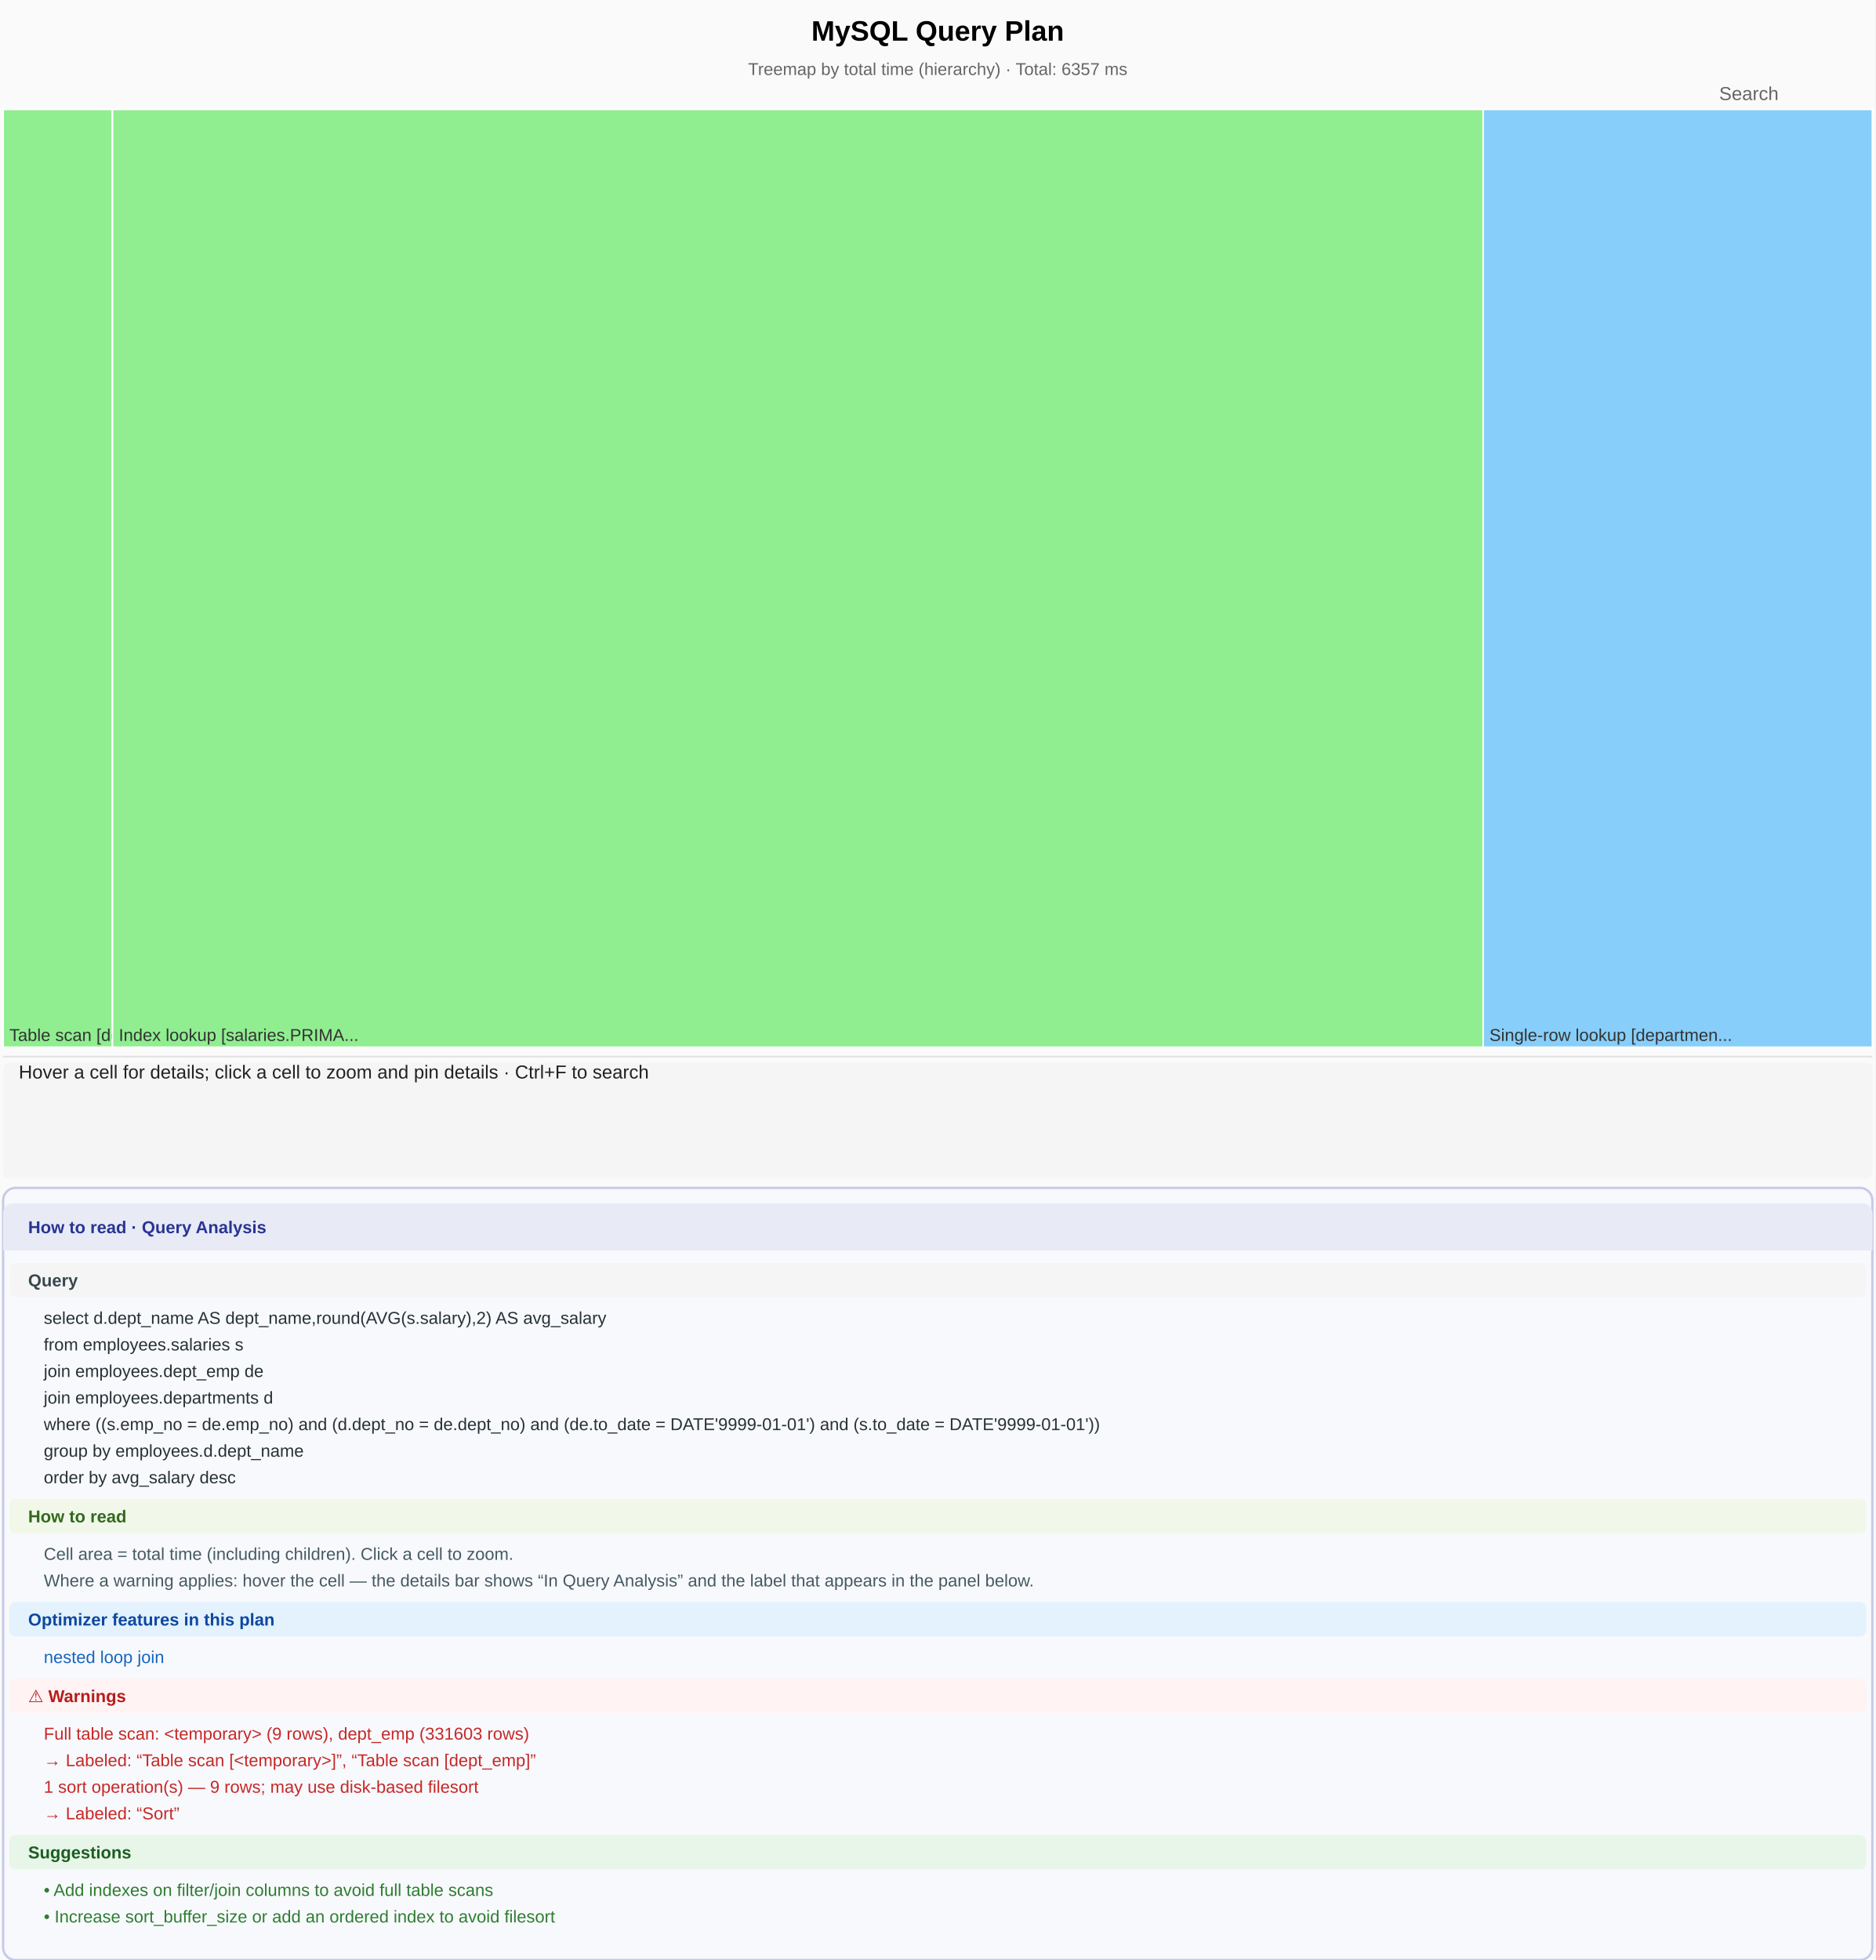
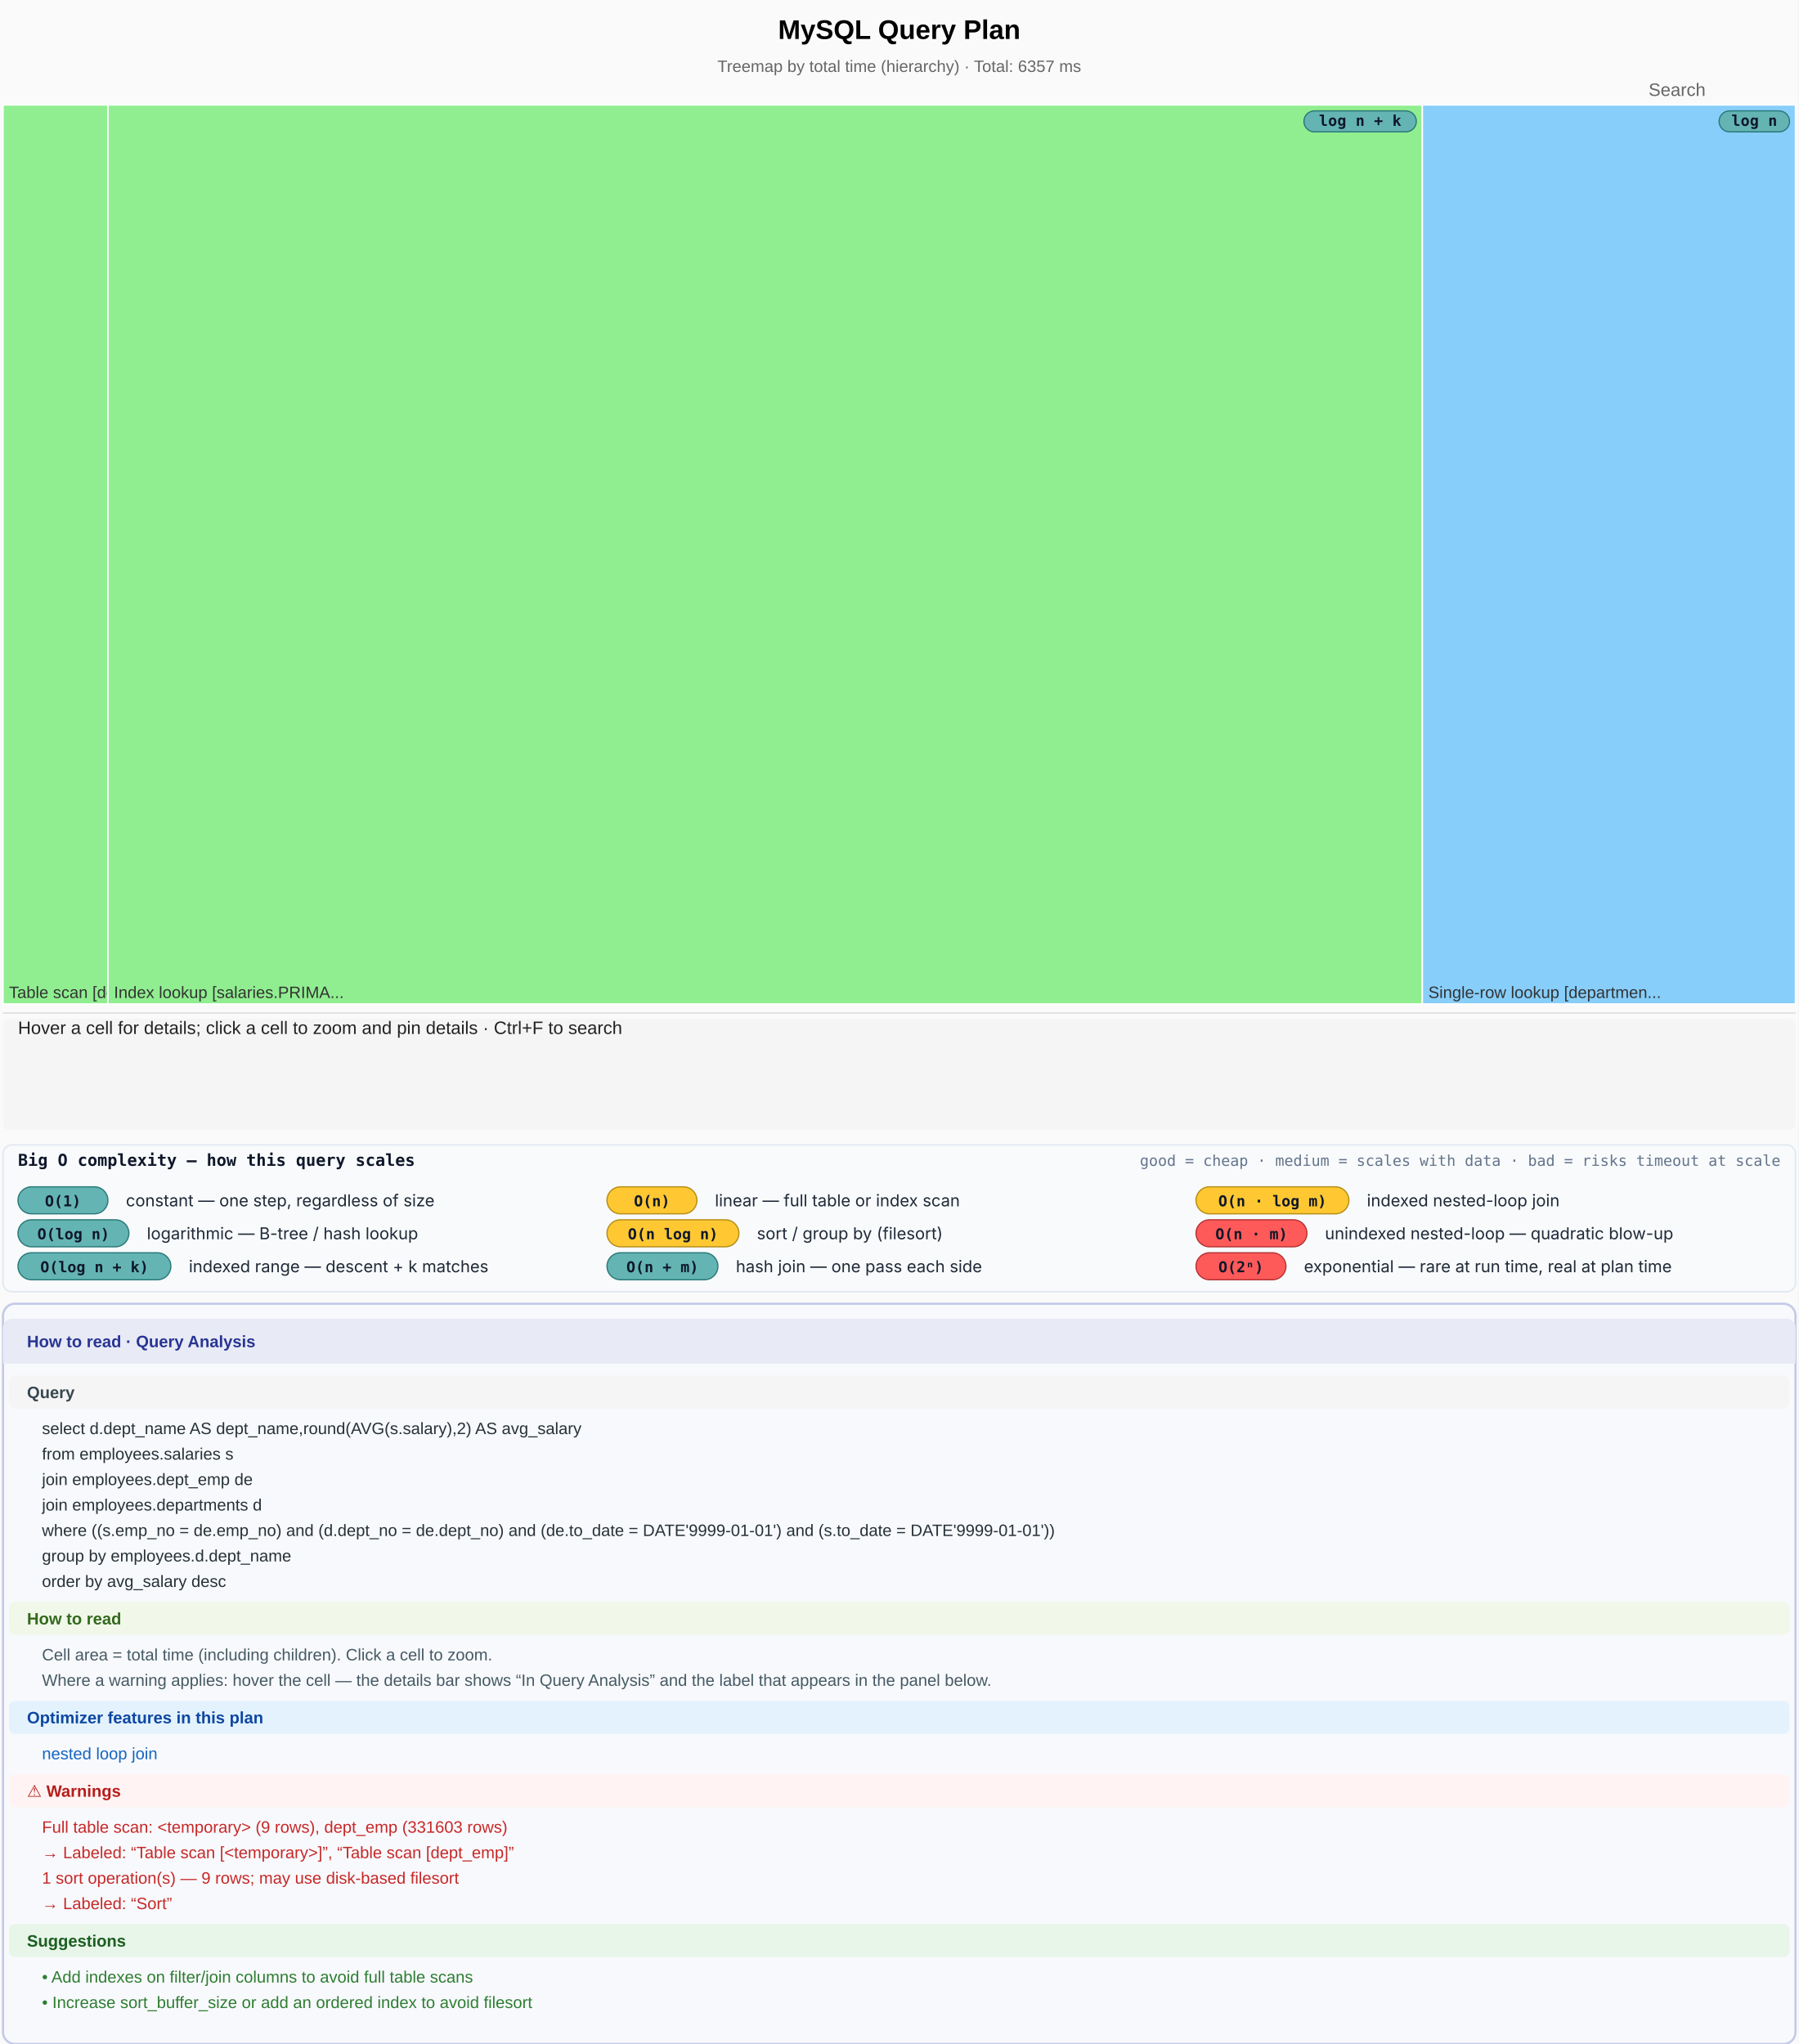
- <svg xmlns="http://www.w3.org/2000/svg" version="1.1" width="1200" height="1254" viewBox="0 0 1200 1254" style="max-width: 100%; height: auto;">
+ <svg xmlns="http://www.w3.org/2000/svg" version="1.1" width="1200" height="1364" viewBox="0 0 1200 1364" style="max-width: 100%; height: auto;">
  <style>
  text { font-family: Arial, sans-serif; font-size: 11px; }
  .title { font-size: 18px; font-weight: bold; }
  .subtitle { font-size: 11px; fill: #666; }
  .treemap-cell { stroke: #fff; stroke-width: 1; cursor: pointer; }
  .treemap-cell:hover { opacity: 0.9; stroke: #333; stroke-width: 1.5; }
  .treemap-cell.in-query-analysis:hover { stroke: #c62828; stroke-width: 2.5; }
  .treemap-cell.highlight { stroke: rgb(230,0,230); stroke-width: 2; }
  .treemap-cell.zoomed { stroke: #111; stroke-width: 2; }
  #unzoom, #search { font-size: 12px; fill: #666; cursor: pointer; }
  #unzoom:hover, #search:hover { fill: #111; }
  #unzoom.hide { display: none; }
  .details-line { font-size: 12px; fill: #222; user-select: text; -webkit-user-select: text; }
  .details-line.dim { fill: #999; }
+   .complexity-chip-text { font-size: 10px; font-weight: 700; fill: #0f172a; letter-spacing: 0.1px; font-family: ui-monospace, SFMono-Regular, Menlo, Monaco, Consolas, monospace; }
</style>
  <rect width="100%" height="100%" fill="#fafafa" />
  <text x="600.0" y="26" text-anchor="middle" class="title">MySQL Query Plan</text>
  <text x="600.0" y="48" text-anchor="middle" class="subtitle">Treemap by total time (hierarchy)  ·  Total: 6357 ms</text>
  <text id="unzoom" class="hide" x="2" y="64" text-anchor="start">Reset Zoom</text>
  <text id="breadcrumb" x="600.0" y="64" text-anchor="middle" class="subtitle" />
  <text id="search" x="1138" y="64" text-anchor="end">Search</text>
  <g id="zoomable">
-     <rect id="cell-0" class="treemap-cell in-query-analysis" x="2" y="70" width="1196" height="600" fill="rgb(255,99,71)" data-x="2" data-y="70" data-w="1196" data-h="600" data-label="Sort" data-info="Sort  ·  Self: 0.067 ms | Total: 6357 ms  ·  Rows: 9 | Loops: 1  ·  ⚠ In Query Analysis: 1 sort operation(s) — 9 rows; may use disk-based filesort" data-analysis-msg="1 sort operation(s) — 9 rows; may use disk-based filesort" data-teach-index="0" />
+     <rect id="cell-0" class="treemap-cell in-query-analysis" x="2" y="70" width="1196" height="600" fill="rgb(255,99,71)" data-x="2" data-y="70" data-w="1196" data-h="600" data-label="Sort" data-info="Sort  ·  Self: 0.067 ms | Total: 6357 ms  ·  Rows: 9 | Loops: 1  ·  Complexity: O(n log n) (worst case)  ·  ⚠ In Query Analysis: 1 sort operation(s) — 9 rows; may use disk-based filesort" data-analysis-msg="1 sort operation(s) — 9 rows; may use disk-based filesort" data-complexity="O(n log n)" data-teach-index="0" />
    <text x="6" y="666" fill="#333" font-size="10" pointer-events="none">Sort</text>
-     <rect id="cell-1" class="treemap-cell in-query-analysis" x="2" y="70" width="1196" height="600" fill="rgb(255,160,122)" data-x="2" data-y="70" data-w="1196" data-h="600" data-label="Table scan [&lt;temporary&gt;]" data-info="Table scan [&lt;temporary&gt;]  ·  Self: 0.004 ms | Total: 6357 ms  ·  Rows: 9 | Loops: 1  ·  Table: &lt;temporary&gt;  ·  ⚠ In Query Analysis: Full table scan: &lt;temporary&gt; (9 rows), dept_emp (331603 rows)" data-analysis-msg="Full table scan: &lt;temporary&gt; (9 rows), dept_emp (331603 rows)" data-teach-index="1" />
+     <g pointer-events="none">
+       <rect x="1126.0" y="74.0" width="68.0" height="14" rx="7" ry="7" fill="rgb(255,200,50)" stroke="rgb(180,140,20)" stroke-width="0.8" />
+       <text x="1160.0" y="84.0" text-anchor="middle" class="complexity-chip-text">~n log n</text>
+     </g>
+     <rect id="cell-1" class="treemap-cell in-query-analysis" x="2" y="70" width="1196" height="600" fill="rgb(255,160,122)" data-x="2" data-y="70" data-w="1196" data-h="600" data-label="Table scan [&lt;temporary&gt;]" data-info="Table scan [&lt;temporary&gt;]  ·  Self: 0.004 ms | Total: 6357 ms  ·  Rows: 9 | Loops: 1  ·  Table: &lt;temporary&gt;  ·  Complexity: O(n)  ·  ⚠ In Query Analysis: Full table scan: &lt;temporary&gt; (9 rows), dept_emp (331603 rows)" data-analysis-msg="Full table scan: &lt;temporary&gt; (9 rows), dept_emp (331603 rows)" data-complexity="O(n)" data-teach-index="1" />
    <text x="6" y="666" fill="#333" font-size="10" pointer-events="none">Table scan [&lt;temporary&gt;]</text>
+     <g pointer-events="none">
+       <rect x="1158.0" y="74.0" width="36.0" height="14" rx="7" ry="7" fill="rgb(255,200,50)" stroke="rgb(180,140,20)" stroke-width="0.8" />
+       <text x="1176.0" y="84.0" text-anchor="middle" class="complexity-chip-text">n</text>
+     </g>
    <rect id="cell-2" class="treemap-cell" x="2" y="70" width="1196" height="600" fill="rgb(255,218,185)" data-x="2" data-y="70" data-w="1196" data-h="600" data-label="Aggregate" data-info="Aggregate  ·  Self: 732 ms | Total: 6357 ms  ·  Rows: 9 | Loops: 1" data-teach-index="2" />
    <text x="6" y="666" fill="#333" font-size="10" pointer-events="none">Aggregate</text>
-     <rect id="cell-3" class="treemap-cell" x="2" y="70" width="1196" height="600" fill="rgb(176,224,230)" data-x="2" data-y="70" data-w="1196" data-h="600" data-label="Nested loop inner join" data-info="Nested loop inner join  ·  Self: 94 ms | Total: 5625 ms  ·  Rows: 240124 | Loops: 1" data-teach-index="3" />
+     <rect id="cell-3" class="treemap-cell" x="2" y="70" width="1196" height="600" fill="rgb(176,224,230)" data-x="2" data-y="70" data-w="1196" data-h="600" data-label="Nested loop inner join" data-info="Nested loop inner join  ·  Self: 94 ms | Total: 5625 ms  ·  Rows: 240124 | Loops: 1  ·  Complexity: O(n · log m)" data-complexity="O(n · log m)" data-teach-index="3" />
    <text x="6" y="666" fill="#333" font-size="10" pointer-events="none">Nested loop inner join</text>
+     <g pointer-events="none">
+       <rect x="1119.0" y="74.0" width="75.0" height="14" rx="7" ry="7" fill="rgb(255,200,50)" stroke="rgb(180,140,20)" stroke-width="0.8" />
+       <text x="1156.5" y="84.0" text-anchor="middle" class="complexity-chip-text">n · log m</text>
+     </g>
    <rect id="cell-4" class="treemap-cell" x="2" y="70" width="947" height="600" fill="rgb(135,206,250)" data-x="2" data-y="70" data-w="947" data-h="600" data-label="Nested loop inner join" data-info="Nested loop inner join  ·  Self: 89 ms | Total: 4378 ms  ·  Rows: 240124 | Loops: 1" data-teach-index="3" />
    <text x="6" y="666" fill="#333" font-size="10" pointer-events="none">Nested loop inner join</text>
    <rect id="cell-5" class="treemap-cell" x="2" y="70" width="70" height="600" fill="rgb(173,216,230)" data-x="2" data-y="70" data-w="70" data-h="600" data-label="Filter: ((de.to_date = DATE'9999-01-01'))" data-info="Filter: ((de.to_date = DATE'9999-01-01'))  ·  Self: 108 ms | Total: 319 ms  ·  Rows: 240124 | Loops: 1" data-teach-index="4" />
    <text x="6" y="666" fill="#333" font-size="10" pointer-events="none">Filter: ((de.to_date = DATE'...</text>
-     <rect id="cell-6" class="treemap-cell in-query-analysis" x="2" y="70" width="70" height="600" fill="rgb(144,238,144)" data-x="2" data-y="70" data-w="70" data-h="600" data-label="Table scan [dept_emp]" data-info="Table scan [dept_emp]  ·  Self: 211 ms | Total: 211 ms  ·  Rows: 331603 | Loops: 1  ·  Table: dept_emp  ·  ⚠ In Query Analysis: Full table scan: &lt;temporary&gt; (9 rows), dept_emp (331603 rows)" data-analysis-msg="Full table scan: &lt;temporary&gt; (9 rows), dept_emp (331603 rows)" data-teach-index="5" />
+     <rect id="cell-6" class="treemap-cell in-query-analysis" x="2" y="70" width="70" height="600" fill="rgb(144,238,144)" data-x="2" data-y="70" data-w="70" data-h="600" data-label="Table scan [dept_emp]" data-info="Table scan [dept_emp]  ·  Self: 211 ms | Total: 211 ms  ·  Rows: 331603 | Loops: 1  ·  Table: dept_emp  ·  Complexity: O(n)  ·  ⚠ In Query Analysis: Full table scan: &lt;temporary&gt; (9 rows), dept_emp (331603 rows)" data-analysis-msg="Full table scan: &lt;temporary&gt; (9 rows), dept_emp (331603 rows)" data-complexity="O(n)" data-teach-index="5" />
    <text x="6" y="666" fill="#333" font-size="10" pointer-events="none">Table scan [dept_emp]</text>
    <rect id="cell-7" class="treemap-cell" x="72" y="70" width="877" height="600" fill="rgb(173,216,230)" data-x="72" data-y="70" data-w="877" data-h="600" data-label="Filter: ((s.to_date = DATE'9999-01-01'))" data-info="Filter: ((s.to_date = DATE'9999-01-01'))  ·  Self: 402 ms | Total: 3970 ms  ·  Rows: 1 | Loops: 240124" data-teach-index="6" />
    <text x="76" y="666" fill="#333" font-size="10" pointer-events="none">Filter: ((s.to_date = DATE'9...</text>
-     <rect id="cell-8" class="treemap-cell" x="72" y="70" width="877" height="600" fill="rgb(144,238,144)" data-x="72" data-y="70" data-w="877" data-h="600" data-label="Index lookup [salaries.PRIMARY]" data-info="Index lookup [salaries.PRIMARY]  ·  Self: 3568 ms | Total: 3568 ms  ·  Rows: 11 | Loops: 240124  ·  Table: salaries  ·  Index: PRIMARY" data-teach-index="7" />
+     <rect id="cell-8" class="treemap-cell" x="72" y="70" width="877" height="600" fill="rgb(144,238,144)" data-x="72" data-y="70" data-w="877" data-h="600" data-label="Index lookup [salaries.PRIMARY]" data-info="Index lookup [salaries.PRIMARY]  ·  Self: 3568 ms | Total: 3568 ms  ·  Rows: 11 | Loops: 240124  ·  Table: salaries  ·  Index: PRIMARY  ·  Complexity: O(log n + k)" data-complexity="O(log n + k)" data-teach-index="7" />
    <text x="76" y="666" fill="#333" font-size="10" pointer-events="none">Index lookup [salaries.PRIMA...</text>
-     <rect id="cell-9" class="treemap-cell" x="949" y="70" width="249" height="600" fill="rgb(135,206,250)" data-x="949" data-y="70" data-w="249" data-h="600" data-label="Single-row lookup [departments.PRIMARY]" data-info="Single-row lookup [departments.PRIMARY]  ·  Self: 1153 ms | Total: 1153 ms  ·  Rows: 1 | Loops: 240124  ·  Table: departments  ·  Index: PRIMARY" data-teach-index="8" />
+     <g pointer-events="none">
+       <rect x="870.0" y="74.0" width="75.0" height="14" rx="7" ry="7" fill="rgb(100,180,180)" stroke="rgb(40,120,120)" stroke-width="0.8" />
+       <text x="907.5" y="84.0" text-anchor="middle" class="complexity-chip-text">log n + k</text>
+     </g>
+     <rect id="cell-9" class="treemap-cell" x="949" y="70" width="249" height="600" fill="rgb(135,206,250)" data-x="949" data-y="70" data-w="249" data-h="600" data-label="Single-row lookup [departments.PRIMARY]" data-info="Single-row lookup [departments.PRIMARY]  ·  Self: 1153 ms | Total: 1153 ms  ·  Rows: 1 | Loops: 240124  ·  Table: departments  ·  Index: PRIMARY  ·  Complexity: O(log n)" data-complexity="O(log n)" data-teach-index="8" />
    <text x="953" y="666" fill="#333" font-size="10" pointer-events="none">Single-row lookup [departmen...</text>
+     <g pointer-events="none">
+       <rect x="1147.0" y="74.0" width="47.0" height="14" rx="7" ry="7" fill="rgb(100,180,180)" stroke="rgb(40,120,120)" stroke-width="0.8" />
+       <text x="1170.5" y="84.0" text-anchor="middle" class="complexity-chip-text">log n</text>
+     </g>
  </g>
  <line x1="2" y1="676" x2="1198" y2="676" stroke="#e0e0e0" stroke-width="1" />
  <rect x="2" y="680" width="1196" height="74" fill="#f5f5f5" rx="4" />
  <text id="details-l0" x="12" y="690" text-anchor="start" class="details-line">Hover a cell for details; click a cell to zoom and pin details  ·  Ctrl+F to search</text>
  <text id="details-l1" x="12" y="704" text-anchor="start" class="details-line" />
  <text id="details-l2" x="12" y="718" text-anchor="start" class="details-line" />
  <text id="details-l3" x="12" y="732" text-anchor="start" class="details-line" />
  <text id="details-l4" x="12" y="746" text-anchor="start" class="details-line" />
-   <rect x="2" y="760" width="1196" height="494" fill="#f8f9fc" stroke="#c5cae9" stroke-width="1.5" rx="8" />
-   <rect x="2" y="770" width="1196" height="30" fill="#e8eaf6" rx="6" />
-   <rect x="2" y="776" width="1196" height="24" fill="#e8eaf6" />
-   <text x="18" y="789" font-family="Arial,sans-serif" font-size="13" font-weight="bold" fill="#283593">How to read · Query Analysis</text>
-   <rect x="6" y="808" width="1188" height="22" fill="#f5f5f5" rx="4" />
-   <text x="18" y="823" font-family="Arial,sans-serif" font-size="11" font-weight="bold" fill="#37474f">Query</text>
-   <text x="28" y="847" font-family="Courier New,Courier,monospace" font-size="11" fill="#263238">select d.dept_name AS dept_name,round(AVG(s.salary),2) AS avg_salary</text>
-   <text x="28" y="864" font-family="Courier New,Courier,monospace" font-size="11" fill="#263238">from employees.salaries s</text>
-   <text x="28" y="881" font-family="Courier New,Courier,monospace" font-size="11" fill="#263238">  join employees.dept_emp de</text>
-   <text x="28" y="898" font-family="Courier New,Courier,monospace" font-size="11" fill="#263238">  join employees.departments d</text>
-   <text x="28" y="915" font-family="Courier New,Courier,monospace" font-size="11" fill="#263238">where ((s.emp_no = de.emp_no) and (d.dept_no = de.dept_no) and (de.to_date = DATE'9999-01-01') and (s.to_date = DATE'9999-01-01'))</text>
-   <text x="28" y="932" font-family="Courier New,Courier,monospace" font-size="11" fill="#263238">group by employees.d.dept_name</text>
-   <text x="28" y="949" font-family="Courier New,Courier,monospace" font-size="11" fill="#263238">order by avg_salary desc</text>
-   <rect x="6" y="959" width="1188" height="22" fill="#f1f8e9" rx="4" />
-   <text x="18" y="974" font-family="Arial,sans-serif" font-size="11" font-weight="bold" fill="#33691e">How to read</text>
-   <text x="28" y="998" font-family="Arial,sans-serif" font-size="11" fill="#455a64">Cell area = total time (including children). Click a cell to zoom.</text>
-   <text x="28" y="1015" font-family="Arial,sans-serif" font-size="11" fill="#455a64">Where a warning applies: hover the cell — the details bar shows “In Query Analysis” and the label that appears in the panel below.</text>
-   <rect x="6" y="1025" width="1188" height="22" fill="#e3f2fd" rx="4" />
-   <text x="18" y="1040" font-family="Arial,sans-serif" font-size="11" font-weight="bold" fill="#0d47a1">Optimizer features in this plan</text>
-   <text x="28" y="1064" font-family="Arial,sans-serif" font-size="11" fill="#1565c0">nested loop join</text>
-   <rect x="6" y="1074" width="1188" height="22" fill="#fff3f3" rx="4" />
-   <text x="18" y="1089" font-family="Arial,sans-serif" font-size="11" font-weight="bold" fill="#b71c1c">⚠  Warnings</text>
-   <text x="28" y="1113" font-family="Arial,sans-serif" font-size="11" fill="#c62828">Full table scan: &lt;temporary&gt; (9 rows), dept_emp (331603 rows)</text>
-   <text x="28" y="1130" font-family="Arial,sans-serif" font-size="11" fill="#c62828">→ Labeled: “Table scan [&lt;temporary&gt;]”, “Table scan [dept_emp]”</text>
-   <text x="28" y="1147" font-family="Arial,sans-serif" font-size="11" fill="#c62828">1 sort operation(s) — 9 rows; may use disk-based filesort</text>
-   <text x="28" y="1164" font-family="Arial,sans-serif" font-size="11" fill="#c62828">→ Labeled: “Sort”</text>
-   <rect x="6" y="1174" width="1188" height="22" fill="#e8f5e9" rx="4" />
-   <text x="18" y="1189" font-family="Arial,sans-serif" font-size="11" font-weight="bold" fill="#1b5e20">Suggestions</text>
-   <text x="28" y="1213" font-family="Arial,sans-serif" font-size="11" fill="#2e7d32">•  Add indexes on filter/join columns to avoid full table scans</text>
-   <text x="28" y="1230" font-family="Arial,sans-serif" font-size="11" fill="#2e7d32">•  Increase sort_buffer_size or add an ordered index to avoid filesort</text>
+   <g class="complexity-legend" aria-label="Big O complexity legend">
+     <rect x="2" y="764" width="1196" height="98" rx="6" ry="6" fill="#f8fafc" stroke="#e2e8f0" stroke-width="1" />
+     <text x="12" y="778" style="font: 600 11px ui-monospace, SFMono-Regular, Menlo, monospace; fill:#0f172a;">Big O complexity — how this query scales</text>
+     <text x="1188" y="778" text-anchor="end" style="font: 10px ui-monospace, Menlo, monospace; fill:#64748b;">good = cheap  ·  medium = scales with data  ·  bad = risks timeout at scale</text>
+     <rect x="12" y="792" width="60" height="18" rx="9" ry="9" fill="rgb(100,180,180)" stroke="rgb(40,120,120)" stroke-width="0.8" />
+     <text x="42.0" y="805" text-anchor="middle" style="font: 700 10px ui-monospace, Menlo, monospace; fill:#0f172a;">O(1)</text>
+     <text x="84" y="805" style="font: 11px ui-sans-serif, -apple-system, BlinkMacSystemFont, 'Segoe UI', sans-serif; fill:#1f2937;">constant — one step, regardless of size</text>
+     <rect x="12" y="814" width="74" height="18" rx="9" ry="9" fill="rgb(100,180,180)" stroke="rgb(40,120,120)" stroke-width="0.8" />
+     <text x="49.0" y="827" text-anchor="middle" style="font: 700 10px ui-monospace, Menlo, monospace; fill:#0f172a;">O(log n)</text>
+     <text x="98" y="827" style="font: 11px ui-sans-serif, -apple-system, BlinkMacSystemFont, 'Segoe UI', sans-serif; fill:#1f2937;">logarithmic — B-tree / hash lookup</text>
+     <rect x="12" y="836" width="102" height="18" rx="9" ry="9" fill="rgb(100,180,180)" stroke="rgb(40,120,120)" stroke-width="0.8" />
+     <text x="63.0" y="849" text-anchor="middle" style="font: 700 10px ui-monospace, Menlo, monospace; fill:#0f172a;">O(log n + k)</text>
+     <text x="126" y="849" style="font: 11px ui-sans-serif, -apple-system, BlinkMacSystemFont, 'Segoe UI', sans-serif; fill:#1f2937;">indexed range — descent + k matches</text>
+     <rect x="405" y="792" width="60" height="18" rx="9" ry="9" fill="rgb(255,200,50)" stroke="rgb(180,140,20)" stroke-width="0.8" />
+     <text x="435.0" y="805" text-anchor="middle" style="font: 700 10px ui-monospace, Menlo, monospace; fill:#0f172a;">O(n)</text>
+     <text x="477" y="805" style="font: 11px ui-sans-serif, -apple-system, BlinkMacSystemFont, 'Segoe UI', sans-serif; fill:#1f2937;">linear — full table or index scan</text>
+     <rect x="405" y="814" width="88" height="18" rx="9" ry="9" fill="rgb(255,200,50)" stroke="rgb(180,140,20)" stroke-width="0.8" />
+     <text x="449.0" y="827" text-anchor="middle" style="font: 700 10px ui-monospace, Menlo, monospace; fill:#0f172a;">O(n log n)</text>
+     <text x="505" y="827" style="font: 11px ui-sans-serif, -apple-system, BlinkMacSystemFont, 'Segoe UI', sans-serif; fill:#1f2937;">sort / group by (filesort)</text>
+     <rect x="405" y="836" width="74" height="18" rx="9" ry="9" fill="rgb(100,180,180)" stroke="rgb(40,120,120)" stroke-width="0.8" />
+     <text x="442.0" y="849" text-anchor="middle" style="font: 700 10px ui-monospace, Menlo, monospace; fill:#0f172a;">O(n + m)</text>
+     <text x="491" y="849" style="font: 11px ui-sans-serif, -apple-system, BlinkMacSystemFont, 'Segoe UI', sans-serif; fill:#1f2937;">hash join — one pass each side</text>
+     <rect x="798" y="792" width="102" height="18" rx="9" ry="9" fill="rgb(255,200,50)" stroke="rgb(180,140,20)" stroke-width="0.8" />
+     <text x="849.0" y="805" text-anchor="middle" style="font: 700 10px ui-monospace, Menlo, monospace; fill:#0f172a;">O(n · log m)</text>
+     <text x="912" y="805" style="font: 11px ui-sans-serif, -apple-system, BlinkMacSystemFont, 'Segoe UI', sans-serif; fill:#1f2937;">indexed nested-loop join</text>
+     <rect x="798" y="814" width="74" height="18" rx="9" ry="9" fill="rgb(255,90,90)" stroke="rgb(180,50,50)" stroke-width="0.8" />
+     <text x="835.0" y="827" text-anchor="middle" style="font: 700 10px ui-monospace, Menlo, monospace; fill:#0f172a;">O(n · m)</text>
+     <text x="884" y="827" style="font: 11px ui-sans-serif, -apple-system, BlinkMacSystemFont, 'Segoe UI', sans-serif; fill:#1f2937;">unindexed nested-loop — quadratic blow-up</text>
+     <rect x="798" y="836" width="60" height="18" rx="9" ry="9" fill="rgb(255,90,90)" stroke="rgb(180,50,50)" stroke-width="0.8" />
+     <text x="828.0" y="849" text-anchor="middle" style="font: 700 10px ui-monospace, Menlo, monospace; fill:#0f172a;">O(2ⁿ)</text>
+     <text x="870" y="849" style="font: 11px ui-sans-serif, -apple-system, BlinkMacSystemFont, 'Segoe UI', sans-serif; fill:#1f2937;">exponential — rare at run time, real at plan time</text>
+   </g>
+   <rect x="2" y="870" width="1196" height="494" fill="#f8f9fc" stroke="#c5cae9" stroke-width="1.5" rx="8" />
+   <rect x="2" y="880" width="1196" height="30" fill="#e8eaf6" rx="6" />
+   <rect x="2" y="886" width="1196" height="24" fill="#e8eaf6" />
+   <text x="18" y="899" font-family="Arial,sans-serif" font-size="13" font-weight="bold" fill="#283593">How to read · Query Analysis</text>
+   <rect x="6" y="918" width="1188" height="22" fill="#f5f5f5" rx="4" />
+   <text x="18" y="933" font-family="Arial,sans-serif" font-size="11" font-weight="bold" fill="#37474f">Query</text>
+   <text x="28" y="957" font-family="Courier New,Courier,monospace" font-size="11" fill="#263238">select d.dept_name AS dept_name,round(AVG(s.salary),2) AS avg_salary</text>
+   <text x="28" y="974" font-family="Courier New,Courier,monospace" font-size="11" fill="#263238">from employees.salaries s</text>
+   <text x="28" y="991" font-family="Courier New,Courier,monospace" font-size="11" fill="#263238">  join employees.dept_emp de</text>
+   <text x="28" y="1008" font-family="Courier New,Courier,monospace" font-size="11" fill="#263238">  join employees.departments d</text>
+   <text x="28" y="1025" font-family="Courier New,Courier,monospace" font-size="11" fill="#263238">where ((s.emp_no = de.emp_no) and (d.dept_no = de.dept_no) and (de.to_date = DATE'9999-01-01') and (s.to_date = DATE'9999-01-01'))</text>
+   <text x="28" y="1042" font-family="Courier New,Courier,monospace" font-size="11" fill="#263238">group by employees.d.dept_name</text>
+   <text x="28" y="1059" font-family="Courier New,Courier,monospace" font-size="11" fill="#263238">order by avg_salary desc</text>
+   <rect x="6" y="1069" width="1188" height="22" fill="#f1f8e9" rx="4" />
+   <text x="18" y="1084" font-family="Arial,sans-serif" font-size="11" font-weight="bold" fill="#33691e">How to read</text>
+   <text x="28" y="1108" font-family="Arial,sans-serif" font-size="11" fill="#455a64">Cell area = total time (including children). Click a cell to zoom.</text>
+   <text x="28" y="1125" font-family="Arial,sans-serif" font-size="11" fill="#455a64">Where a warning applies: hover the cell — the details bar shows “In Query Analysis” and the label that appears in the panel below.</text>
+   <rect x="6" y="1135" width="1188" height="22" fill="#e3f2fd" rx="4" />
+   <text x="18" y="1150" font-family="Arial,sans-serif" font-size="11" font-weight="bold" fill="#0d47a1">Optimizer features in this plan</text>
+   <text x="28" y="1174" font-family="Arial,sans-serif" font-size="11" fill="#1565c0">nested loop join</text>
+   <rect x="6" y="1184" width="1188" height="22" fill="#fff3f3" rx="4" />
+   <text x="18" y="1199" font-family="Arial,sans-serif" font-size="11" font-weight="bold" fill="#b71c1c">⚠  Warnings</text>
+   <text x="28" y="1223" font-family="Arial,sans-serif" font-size="11" fill="#c62828">Full table scan: &lt;temporary&gt; (9 rows), dept_emp (331603 rows)</text>
+   <text x="28" y="1240" font-family="Arial,sans-serif" font-size="11" fill="#c62828">→ Labeled: “Table scan [&lt;temporary&gt;]”, “Table scan [dept_emp]”</text>
+   <text x="28" y="1257" font-family="Arial,sans-serif" font-size="11" fill="#c62828">1 sort operation(s) — 9 rows; may use disk-based filesort</text>
+   <text x="28" y="1274" font-family="Arial,sans-serif" font-size="11" fill="#c62828">→ Labeled: “Sort”</text>
+   <rect x="6" y="1284" width="1188" height="22" fill="#e8f5e9" rx="4" />
+   <text x="18" y="1299" font-family="Arial,sans-serif" font-size="11" font-weight="bold" fill="#1b5e20">Suggestions</text>
+   <text x="28" y="1323" font-family="Arial,sans-serif" font-size="11" fill="#2e7d32">•  Add indexes on filter/join columns to avoid full table scans</text>
+   <text x="28" y="1340" font-family="Arial,sans-serif" font-size="11" fill="#2e7d32">•  Increase sort_buffer_size or add an ordered index to avoid filesort</text>
</svg>
